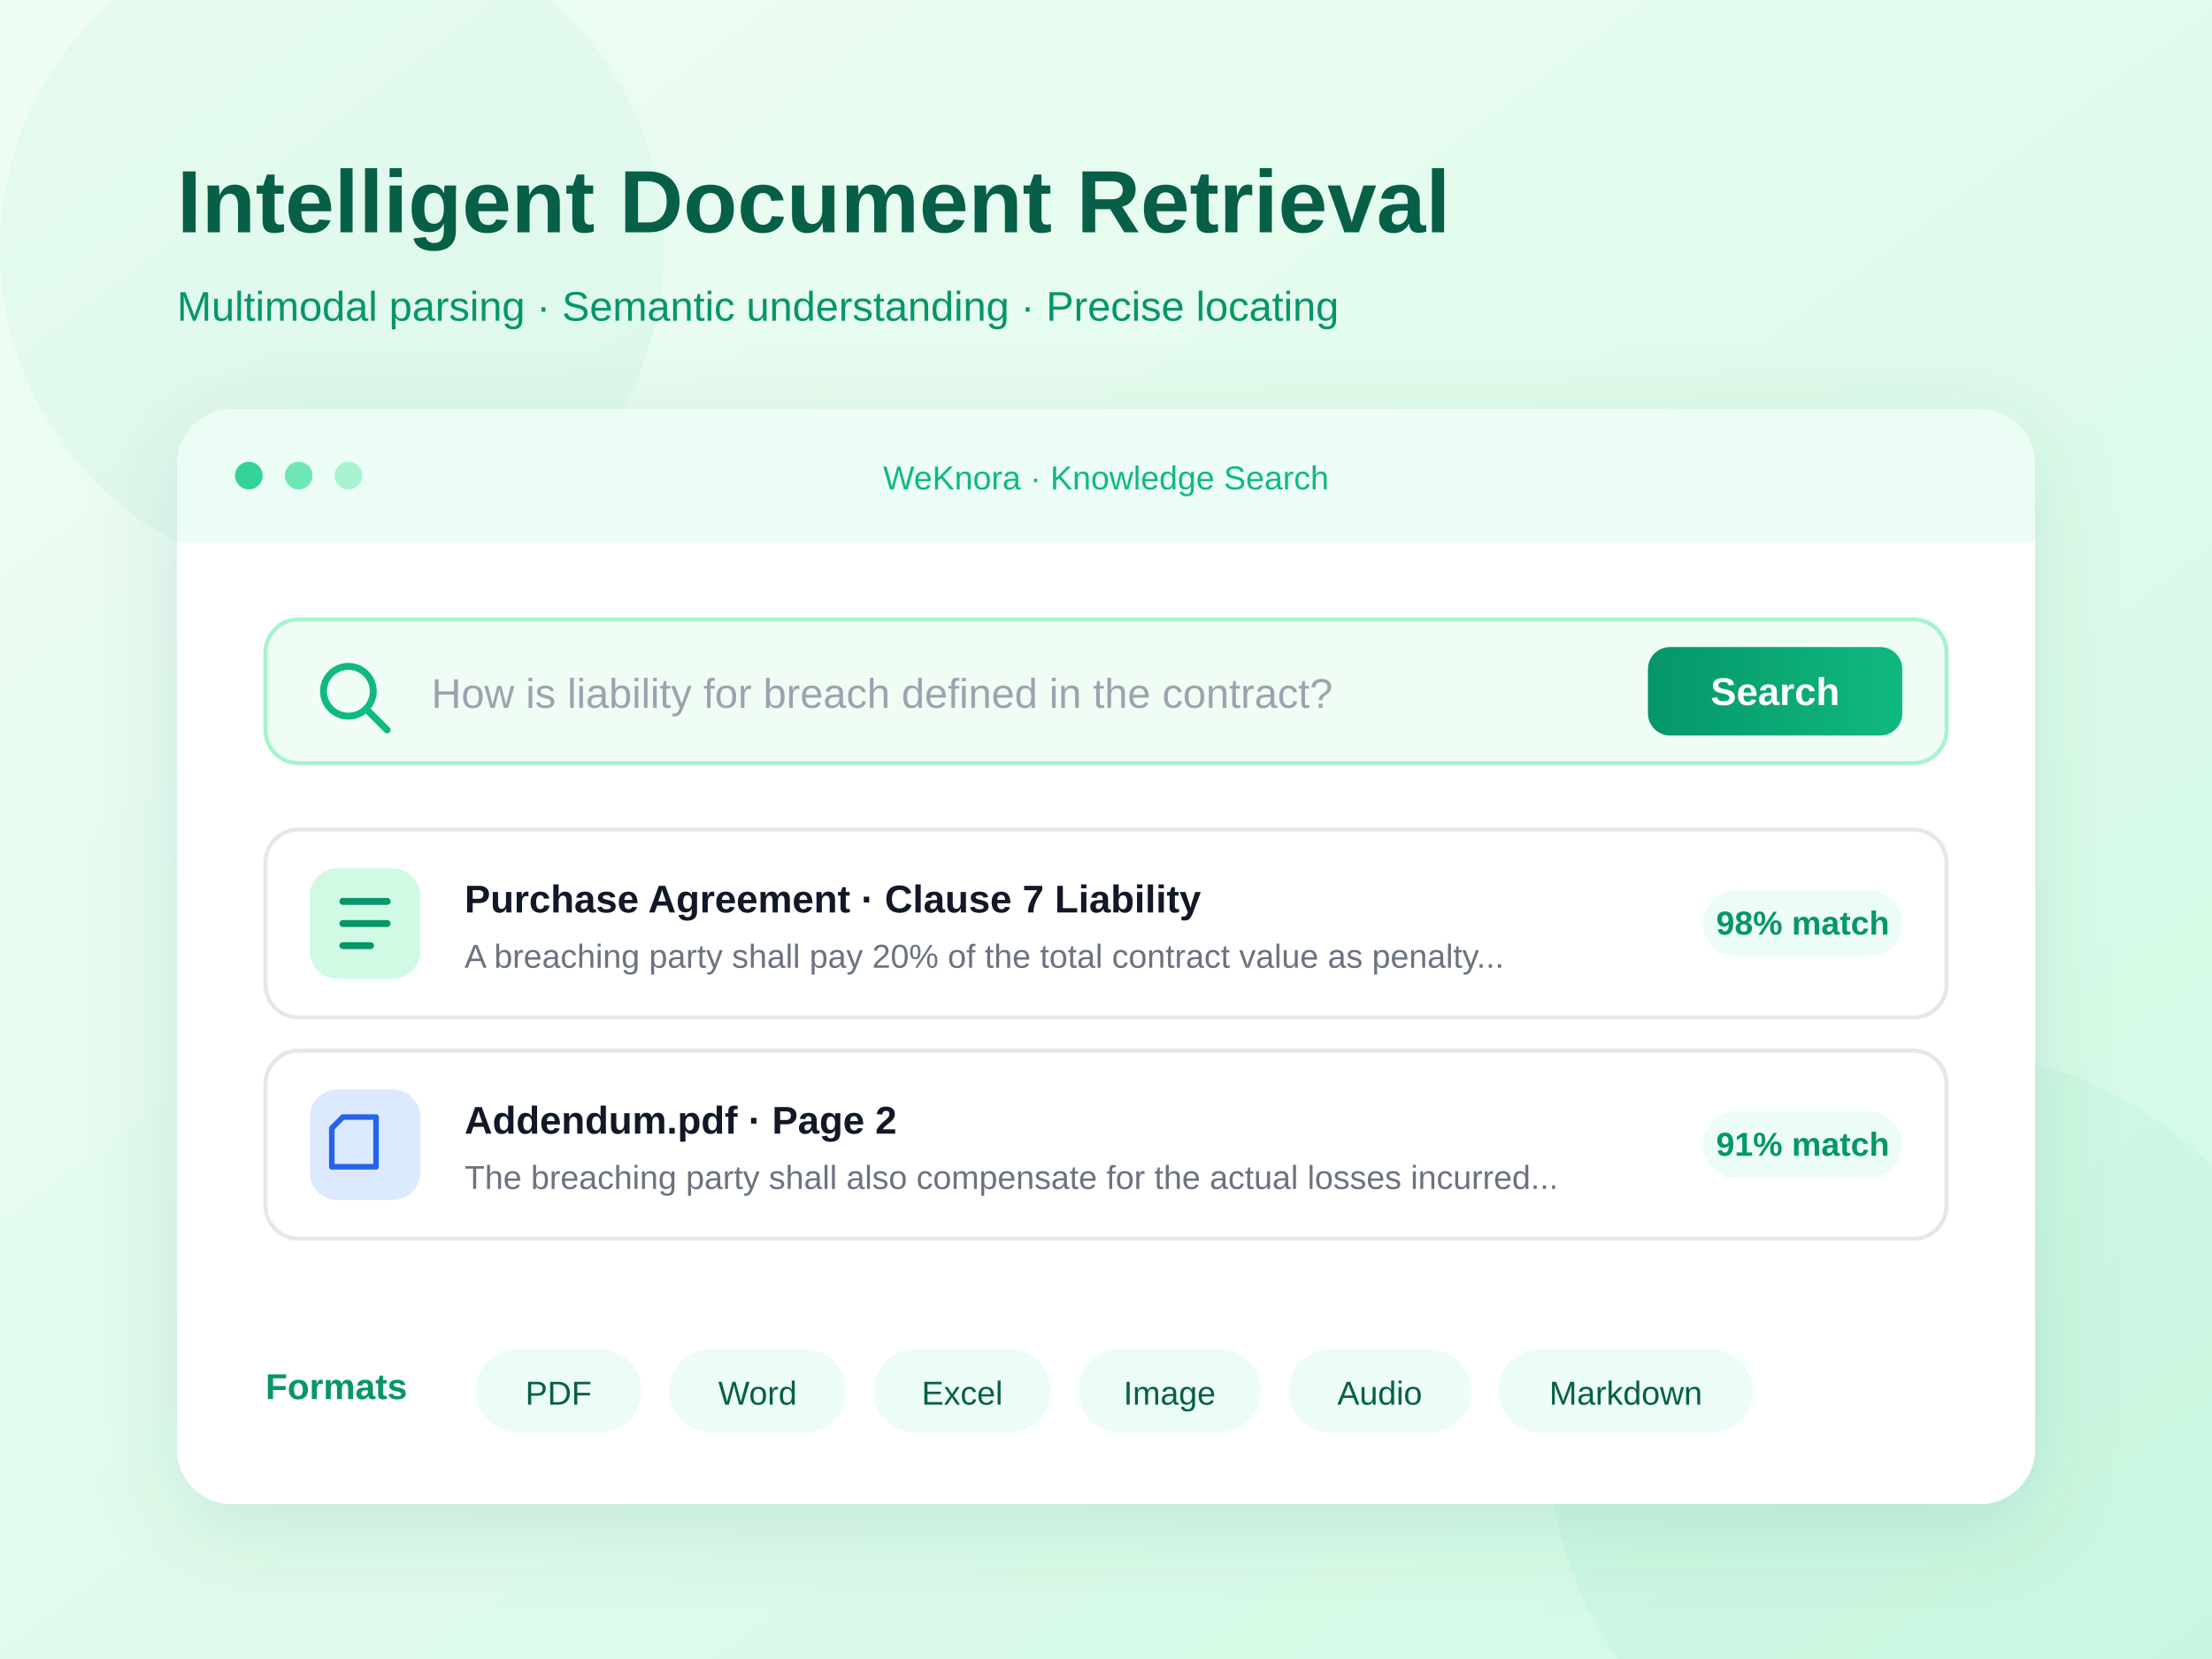
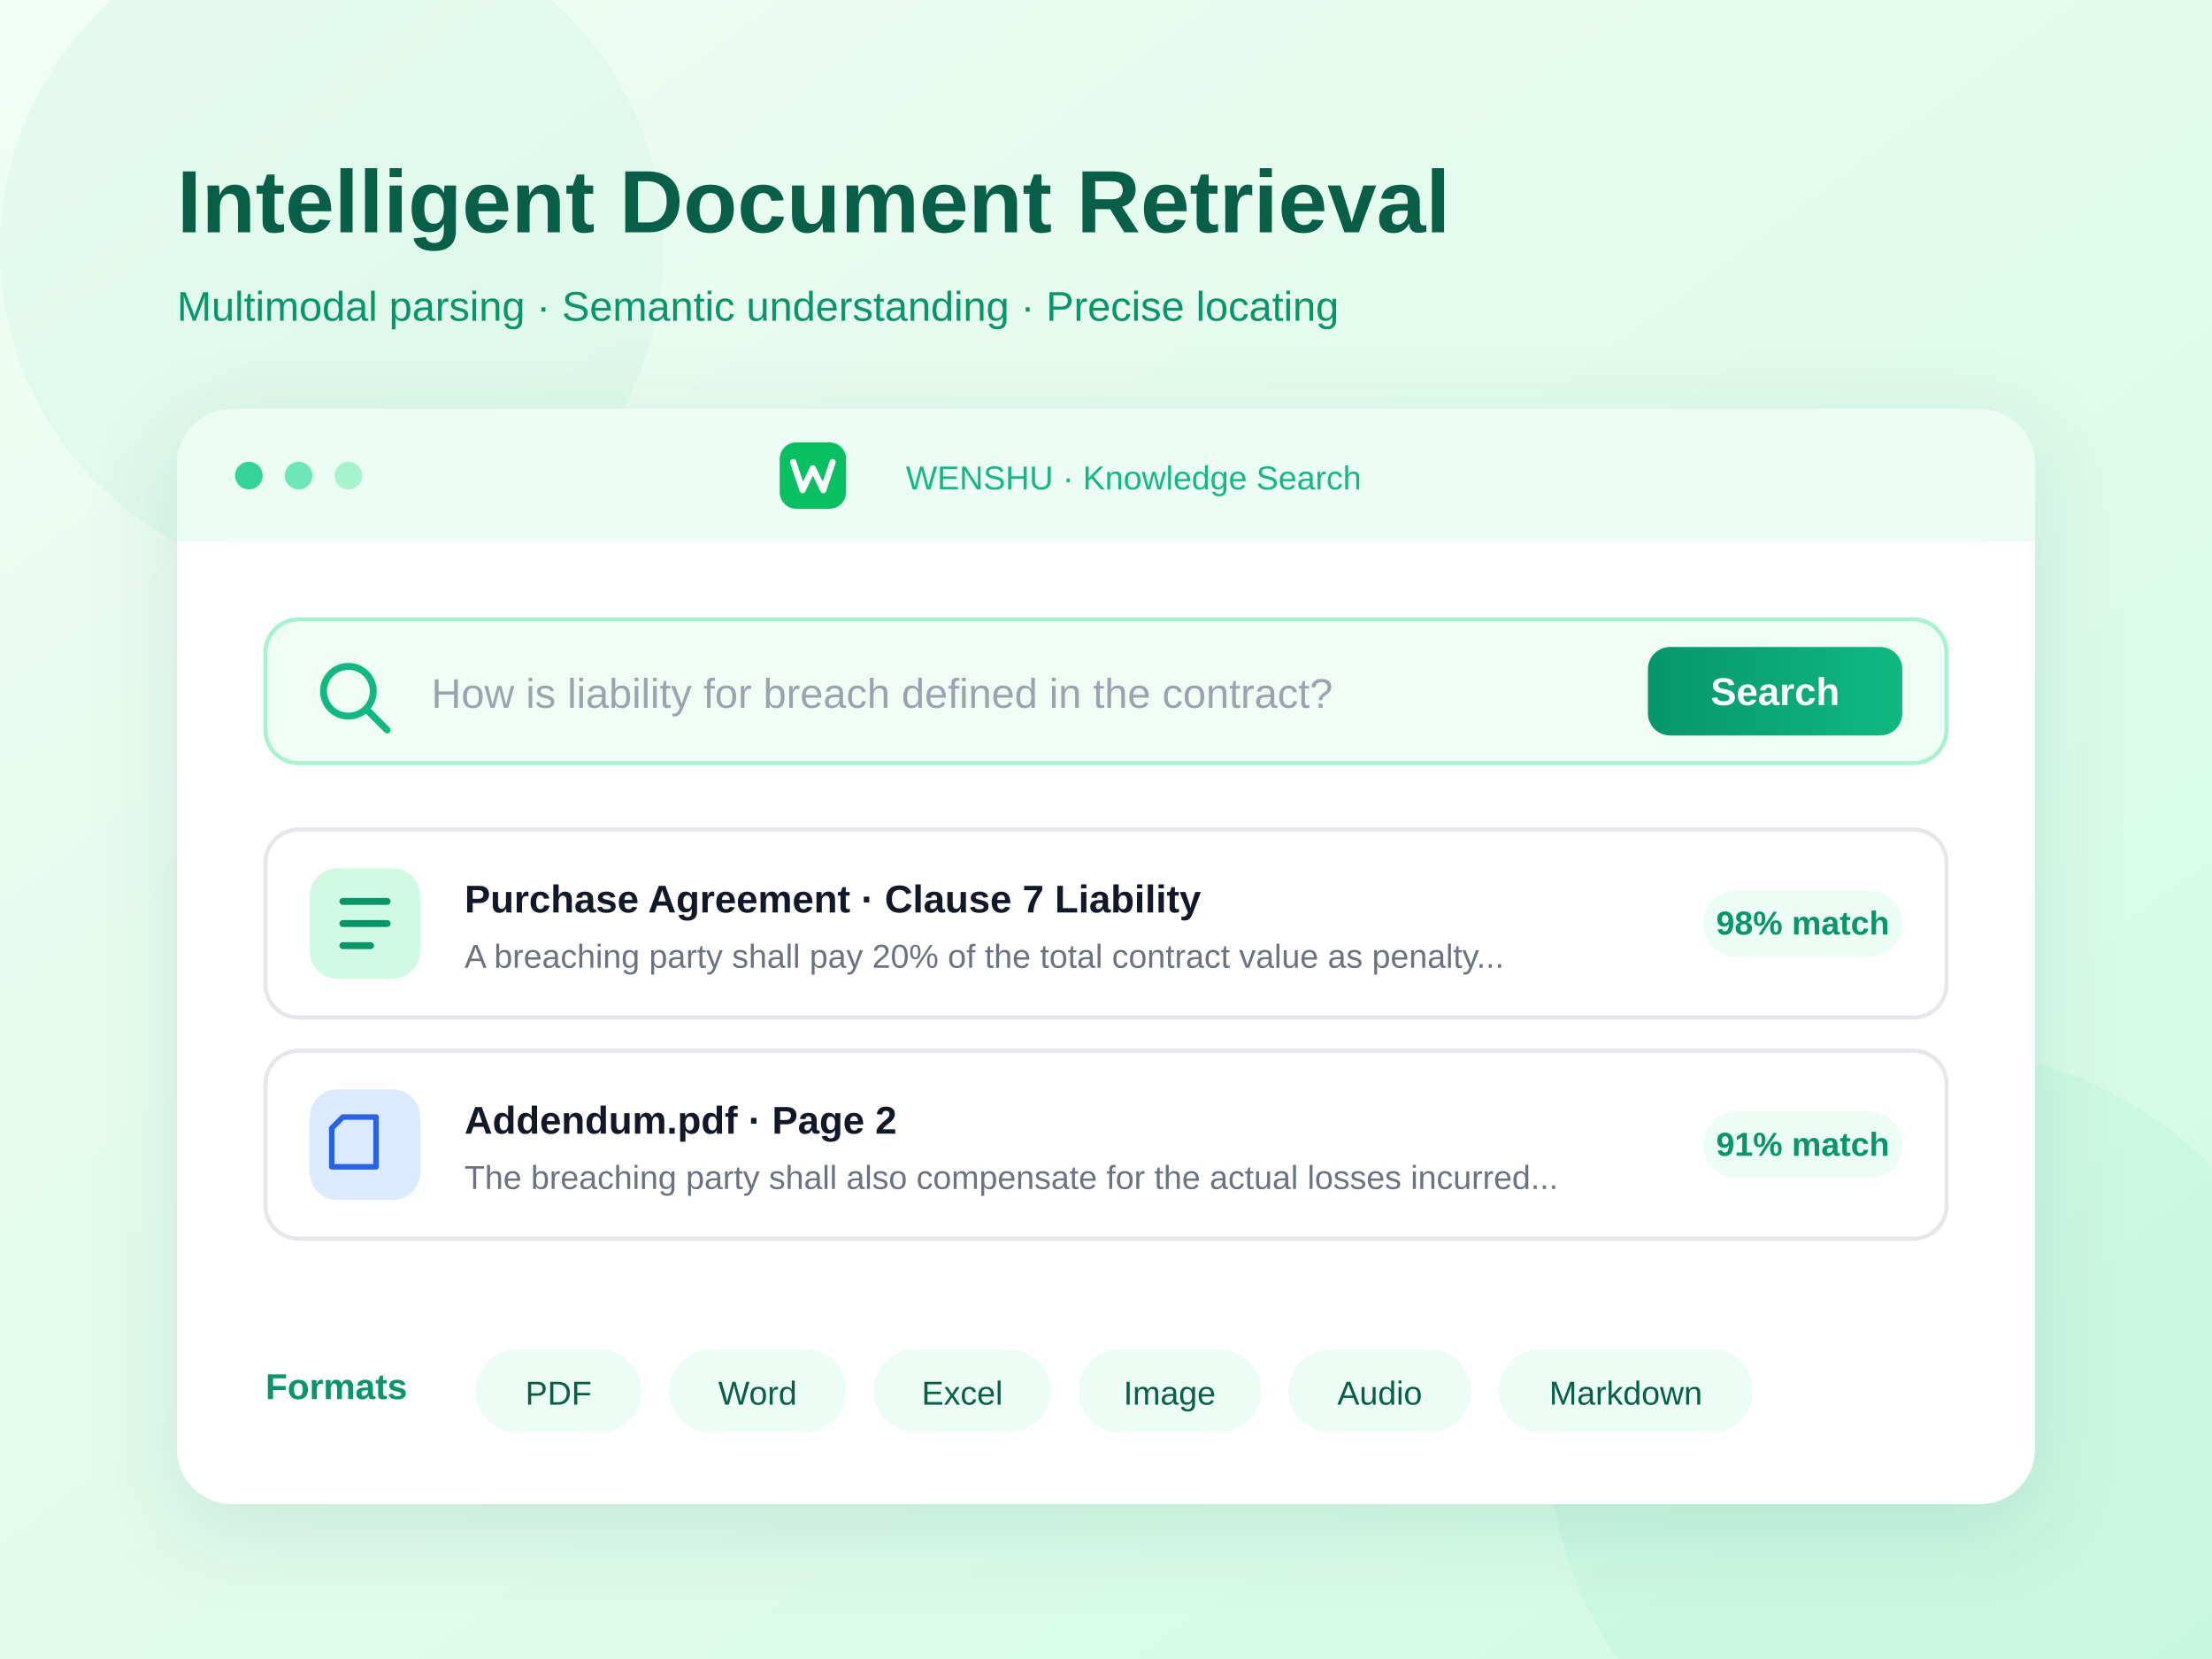
<svg xmlns="http://www.w3.org/2000/svg" viewBox="0 0 800 600">
  <defs>
    <linearGradient id="bg1" x1="0%" y1="0%" x2="100%" y2="100%">
      <stop offset="0%" stop-color="#F0FDF4" />
      <stop offset="100%" stop-color="#D1FAE5" />
    </linearGradient>
    <linearGradient id="brand1" x1="0%" y1="0%" x2="100%" y2="0%">
      <stop offset="0%" stop-color="#059669" />
      <stop offset="100%" stop-color="#10B981" />
    </linearGradient>
    <filter id="soft1" x="-20%" y="-20%" width="140%" height="140%">
      <feDropShadow dx="0" dy="8" stdDeviation="16" flood-color="#065F46" flood-opacity="0.12" />
    </filter>
  </defs>
  <rect width="800" height="600" fill="url(#bg1)" />
  <circle cx="120" cy="90" r="120" fill="#10B981" opacity="0.05" />
  <circle cx="700" cy="520" r="140" fill="#34D399" opacity="0.06" />
  <text x="64" y="84" font-family="Arial, sans-serif" font-size="32" font-weight="700" fill="#065F46">Intelligent Document Retrieval</text>
  <text x="64" y="116" font-family="Arial, sans-serif" font-size="15" fill="#059669">Multimodal parsing · Semantic understanding · Precise locating</text>
  <g filter="url(#soft1)">
    <rect x="64" y="148" width="672" height="396" rx="20" fill="#FFFFFF" />
  </g>
  <rect x="64" y="148" width="672" height="48" rx="20" fill="#ECFDF5" />
  <rect x="64" y="176" width="672" height="20" fill="#ECFDF5" />
  <circle cx="90" cy="172" r="5" fill="#34D399" />
  <circle cx="108" cy="172" r="5" fill="#6EE7B7" />
  <circle cx="126" cy="172" r="5" fill="#A7F3D0" />
-   <text x="400" y="177" font-family="Arial, sans-serif" font-size="12" fill="#10B981" text-anchor="middle">WeKnora · Knowledge Search</text>
+   <g transform="translate(282, 160) scale(0.375)">
+     <rect width="64" height="64" rx="16" fill="#07C05F" />
+     <path d="M13 19 22 46 32 25 42 46 51 19" fill="none" stroke="#FFFFFF" stroke-width="6" stroke-linecap="round" stroke-linejoin="round" />
+   </g>
+   <text x="410" y="177" font-family="Arial, sans-serif" font-size="12" fill="#10B981" text-anchor="middle">WENSHU · Knowledge Search</text>
  <g transform="translate(96, 224)">
    <rect width="608" height="52" rx="12" fill="#F0FDF4" stroke="#A7F3D0" stroke-width="1.5" />
    <circle cx="30" cy="26" r="9" fill="none" stroke="#10B981" stroke-width="2.5" />
    <line x1="37" y1="33" x2="44" y2="40" stroke="#10B981" stroke-width="2.5" stroke-linecap="round" />
    <text x="60" y="32" font-family="Arial, sans-serif" font-size="15" fill="#9CA3AF">How is liability for breach defined in the contract?</text>
    <rect x="500" y="10" width="92" height="32" rx="8" fill="url(#brand1)" />
    <text x="546" y="31" font-family="Arial, sans-serif" font-size="14" font-weight="600" fill="#FFFFFF" text-anchor="middle">Search</text>
  </g>
  <g transform="translate(96, 300)">
    <rect width="608" height="68" rx="12" fill="#FFFFFF" stroke="#E5E7EB" stroke-width="1.5" />
    <rect x="16" y="14" width="40" height="40" rx="10" fill="#D1FAE5" />
    <path d="M28 26 H44 M28 34 H44 M28 42 H38" stroke="#059669" stroke-width="2.5" stroke-linecap="round" />
    <text x="72" y="30" font-family="Arial, sans-serif" font-size="14" font-weight="600" fill="#111827">Purchase Agreement · Clause 7 Liability</text>
    <text x="72" y="50" font-family="Arial, sans-serif" font-size="12" fill="#6B7280">A breaching party shall pay 20% of the total contract value as penalty...</text>
    <rect x="520" y="22" width="72" height="24" rx="12" fill="#ECFDF5" />
    <text x="556" y="38" font-family="Arial, sans-serif" font-size="12" font-weight="600" fill="#059669" text-anchor="middle">98% match</text>
  </g>
  <g transform="translate(96, 380)">
    <rect width="608" height="68" rx="12" fill="#FFFFFF" stroke="#E5E7EB" stroke-width="1.5" />
    <rect x="16" y="14" width="40" height="40" rx="10" fill="#DBEAFE" />
    <path d="M28 24 h12 v18 h-16 v-14 z" fill="none" stroke="#2563EB" stroke-width="2" stroke-linejoin="round" />
    <text x="72" y="30" font-family="Arial, sans-serif" font-size="14" font-weight="600" fill="#111827">Addendum.pdf · Page 2</text>
    <text x="72" y="50" font-family="Arial, sans-serif" font-size="12" fill="#6B7280">The breaching party shall also compensate for the actual losses incurred...</text>
    <rect x="520" y="22" width="72" height="24" rx="12" fill="#ECFDF5" />
    <text x="556" y="38" font-family="Arial, sans-serif" font-size="12" font-weight="600" fill="#059669" text-anchor="middle">91% match</text>
  </g>
  <g transform="translate(96, 472)">
    <text x="0" y="34" font-family="Arial, sans-serif" font-size="13" font-weight="600" fill="#059669">Formats</text>
    <g font-family="Arial, sans-serif" font-size="12" fill="#065F46" text-anchor="middle">
      <rect x="76" y="16" width="60" height="30" rx="15" fill="#ECFDF5" />
      <text x="106" y="36">PDF</text>
      <rect x="146" y="16" width="64" height="30" rx="15" fill="#ECFDF5" />
      <text x="178" y="36">Word</text>
      <rect x="220" y="16" width="64" height="30" rx="15" fill="#ECFDF5" />
      <text x="252" y="36">Excel</text>
      <rect x="294" y="16" width="66" height="30" rx="15" fill="#ECFDF5" />
      <text x="327" y="36">Image</text>
      <rect x="370" y="16" width="66" height="30" rx="15" fill="#ECFDF5" />
      <text x="403" y="36">Audio</text>
      <rect x="446" y="16" width="92" height="30" rx="15" fill="#ECFDF5" />
      <text x="492" y="36">Markdown</text>
    </g>
  </g>
</svg>
